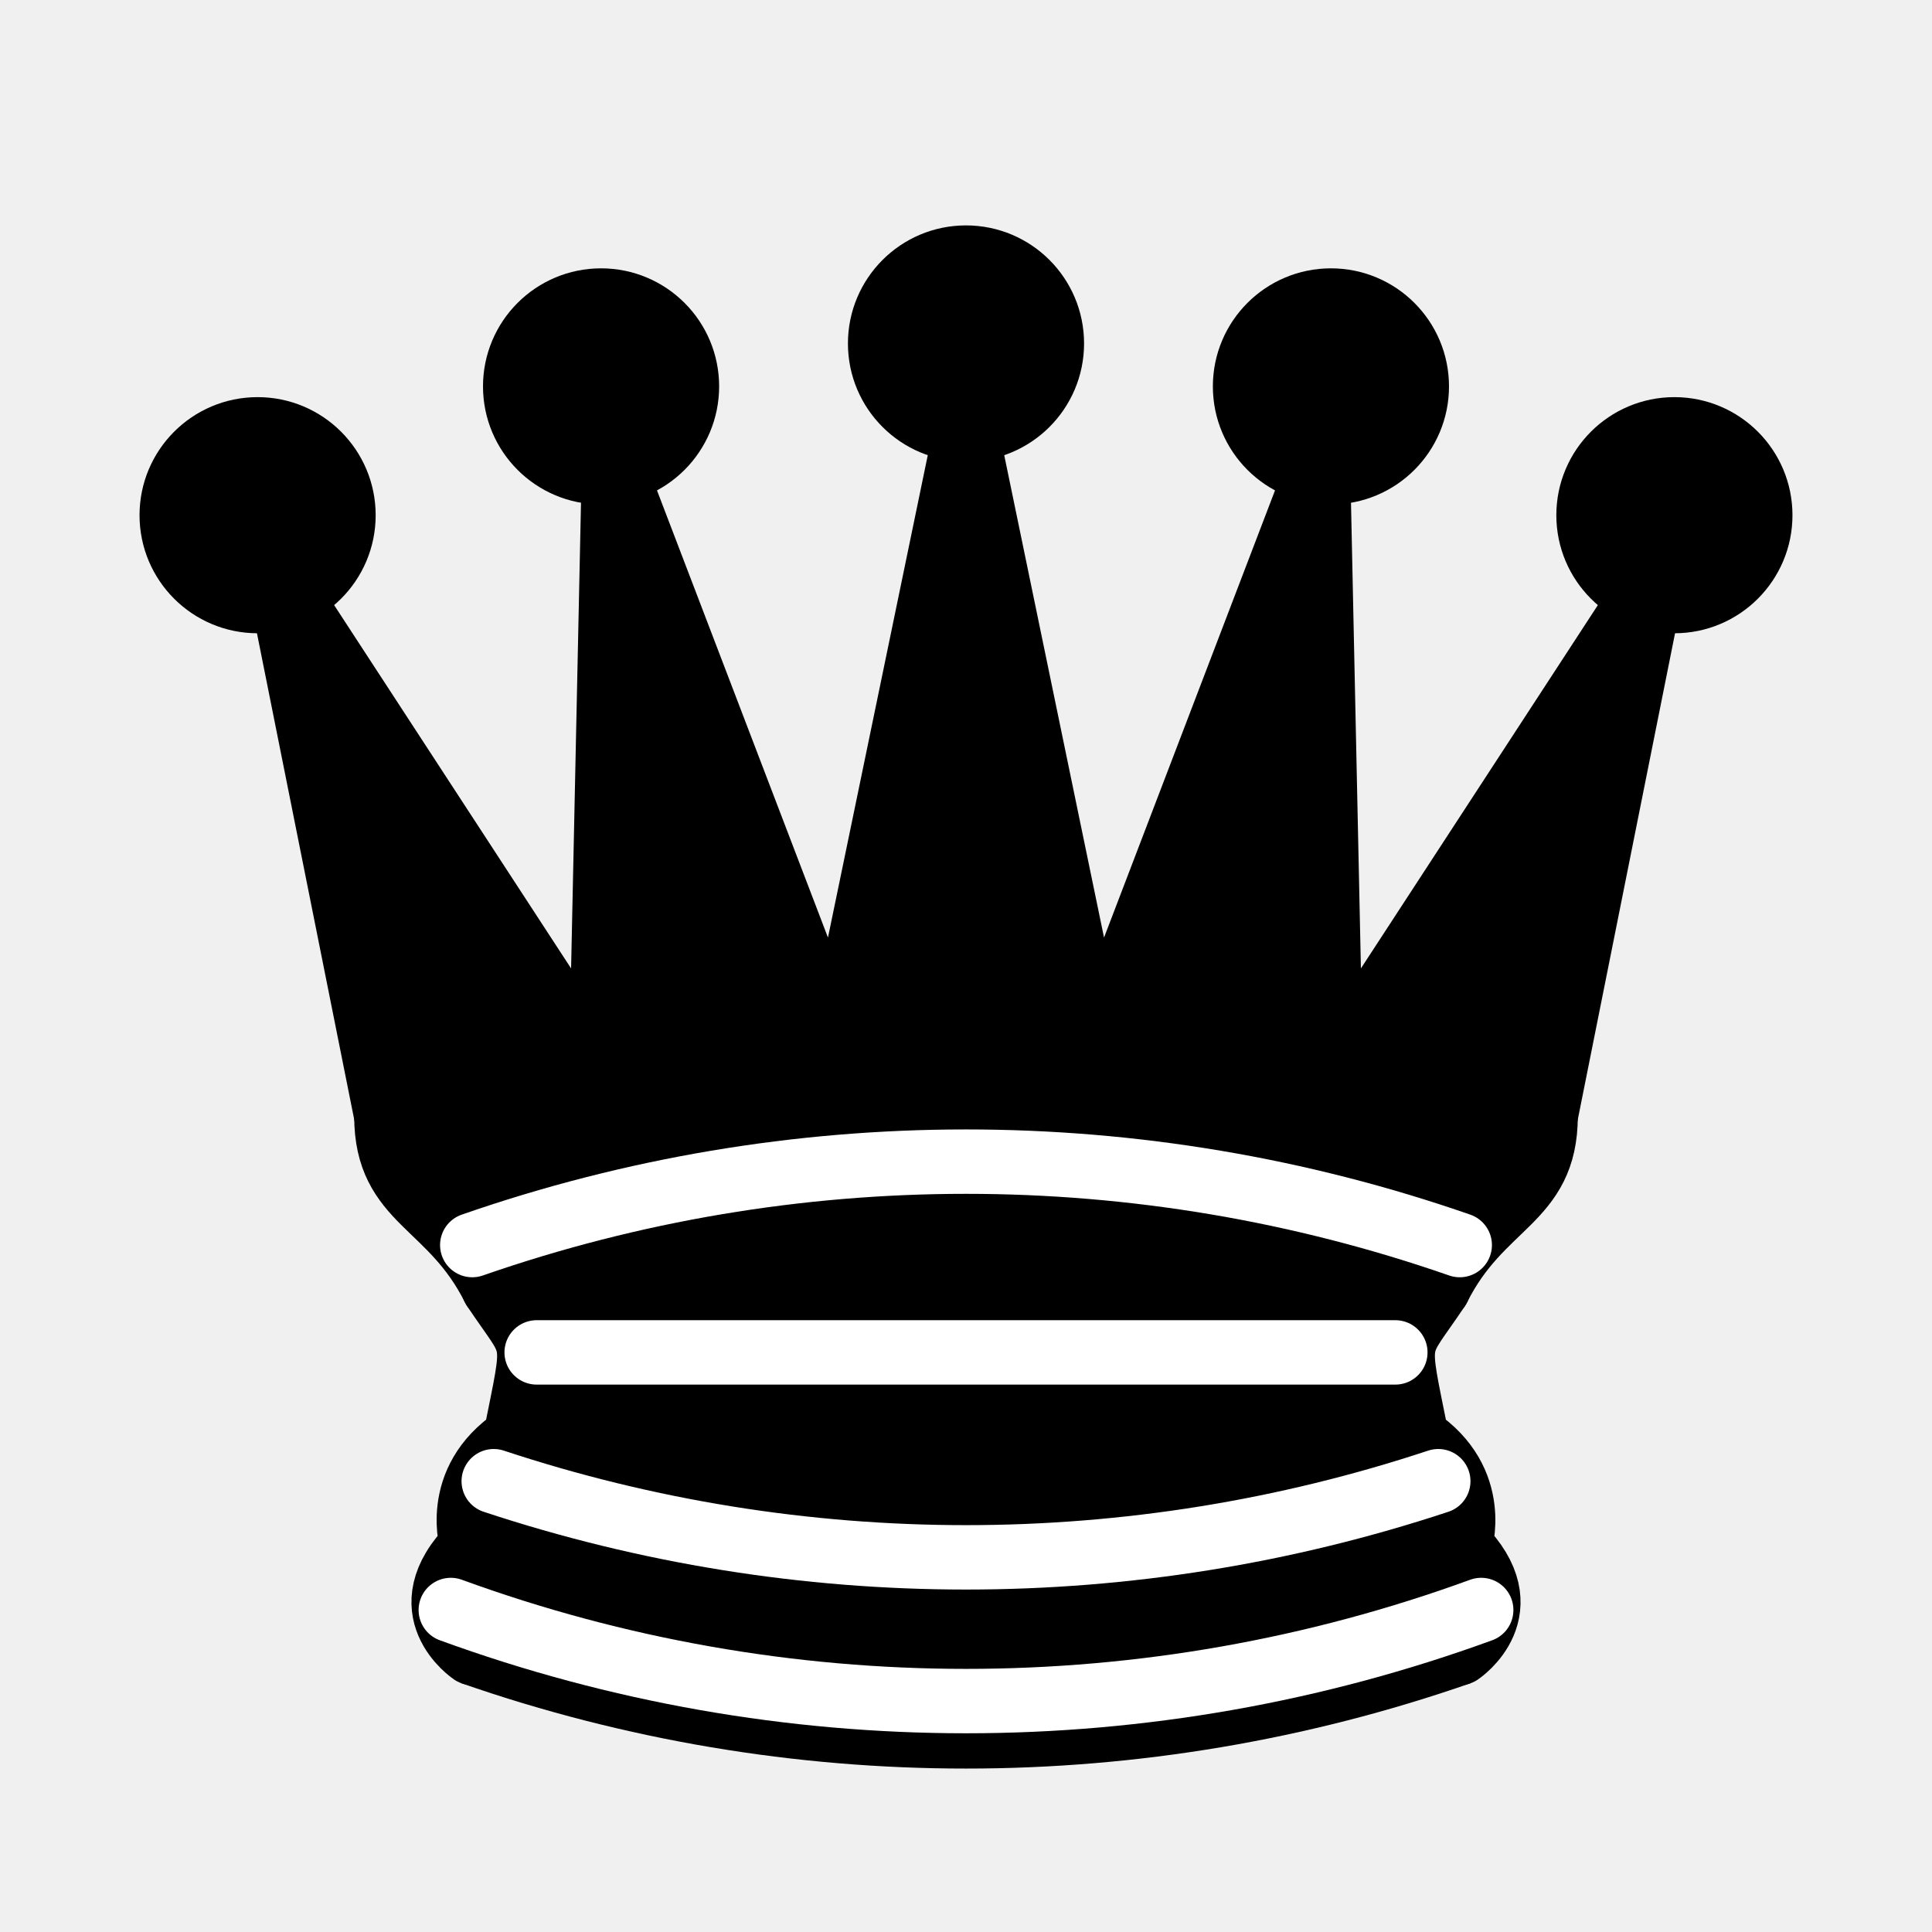
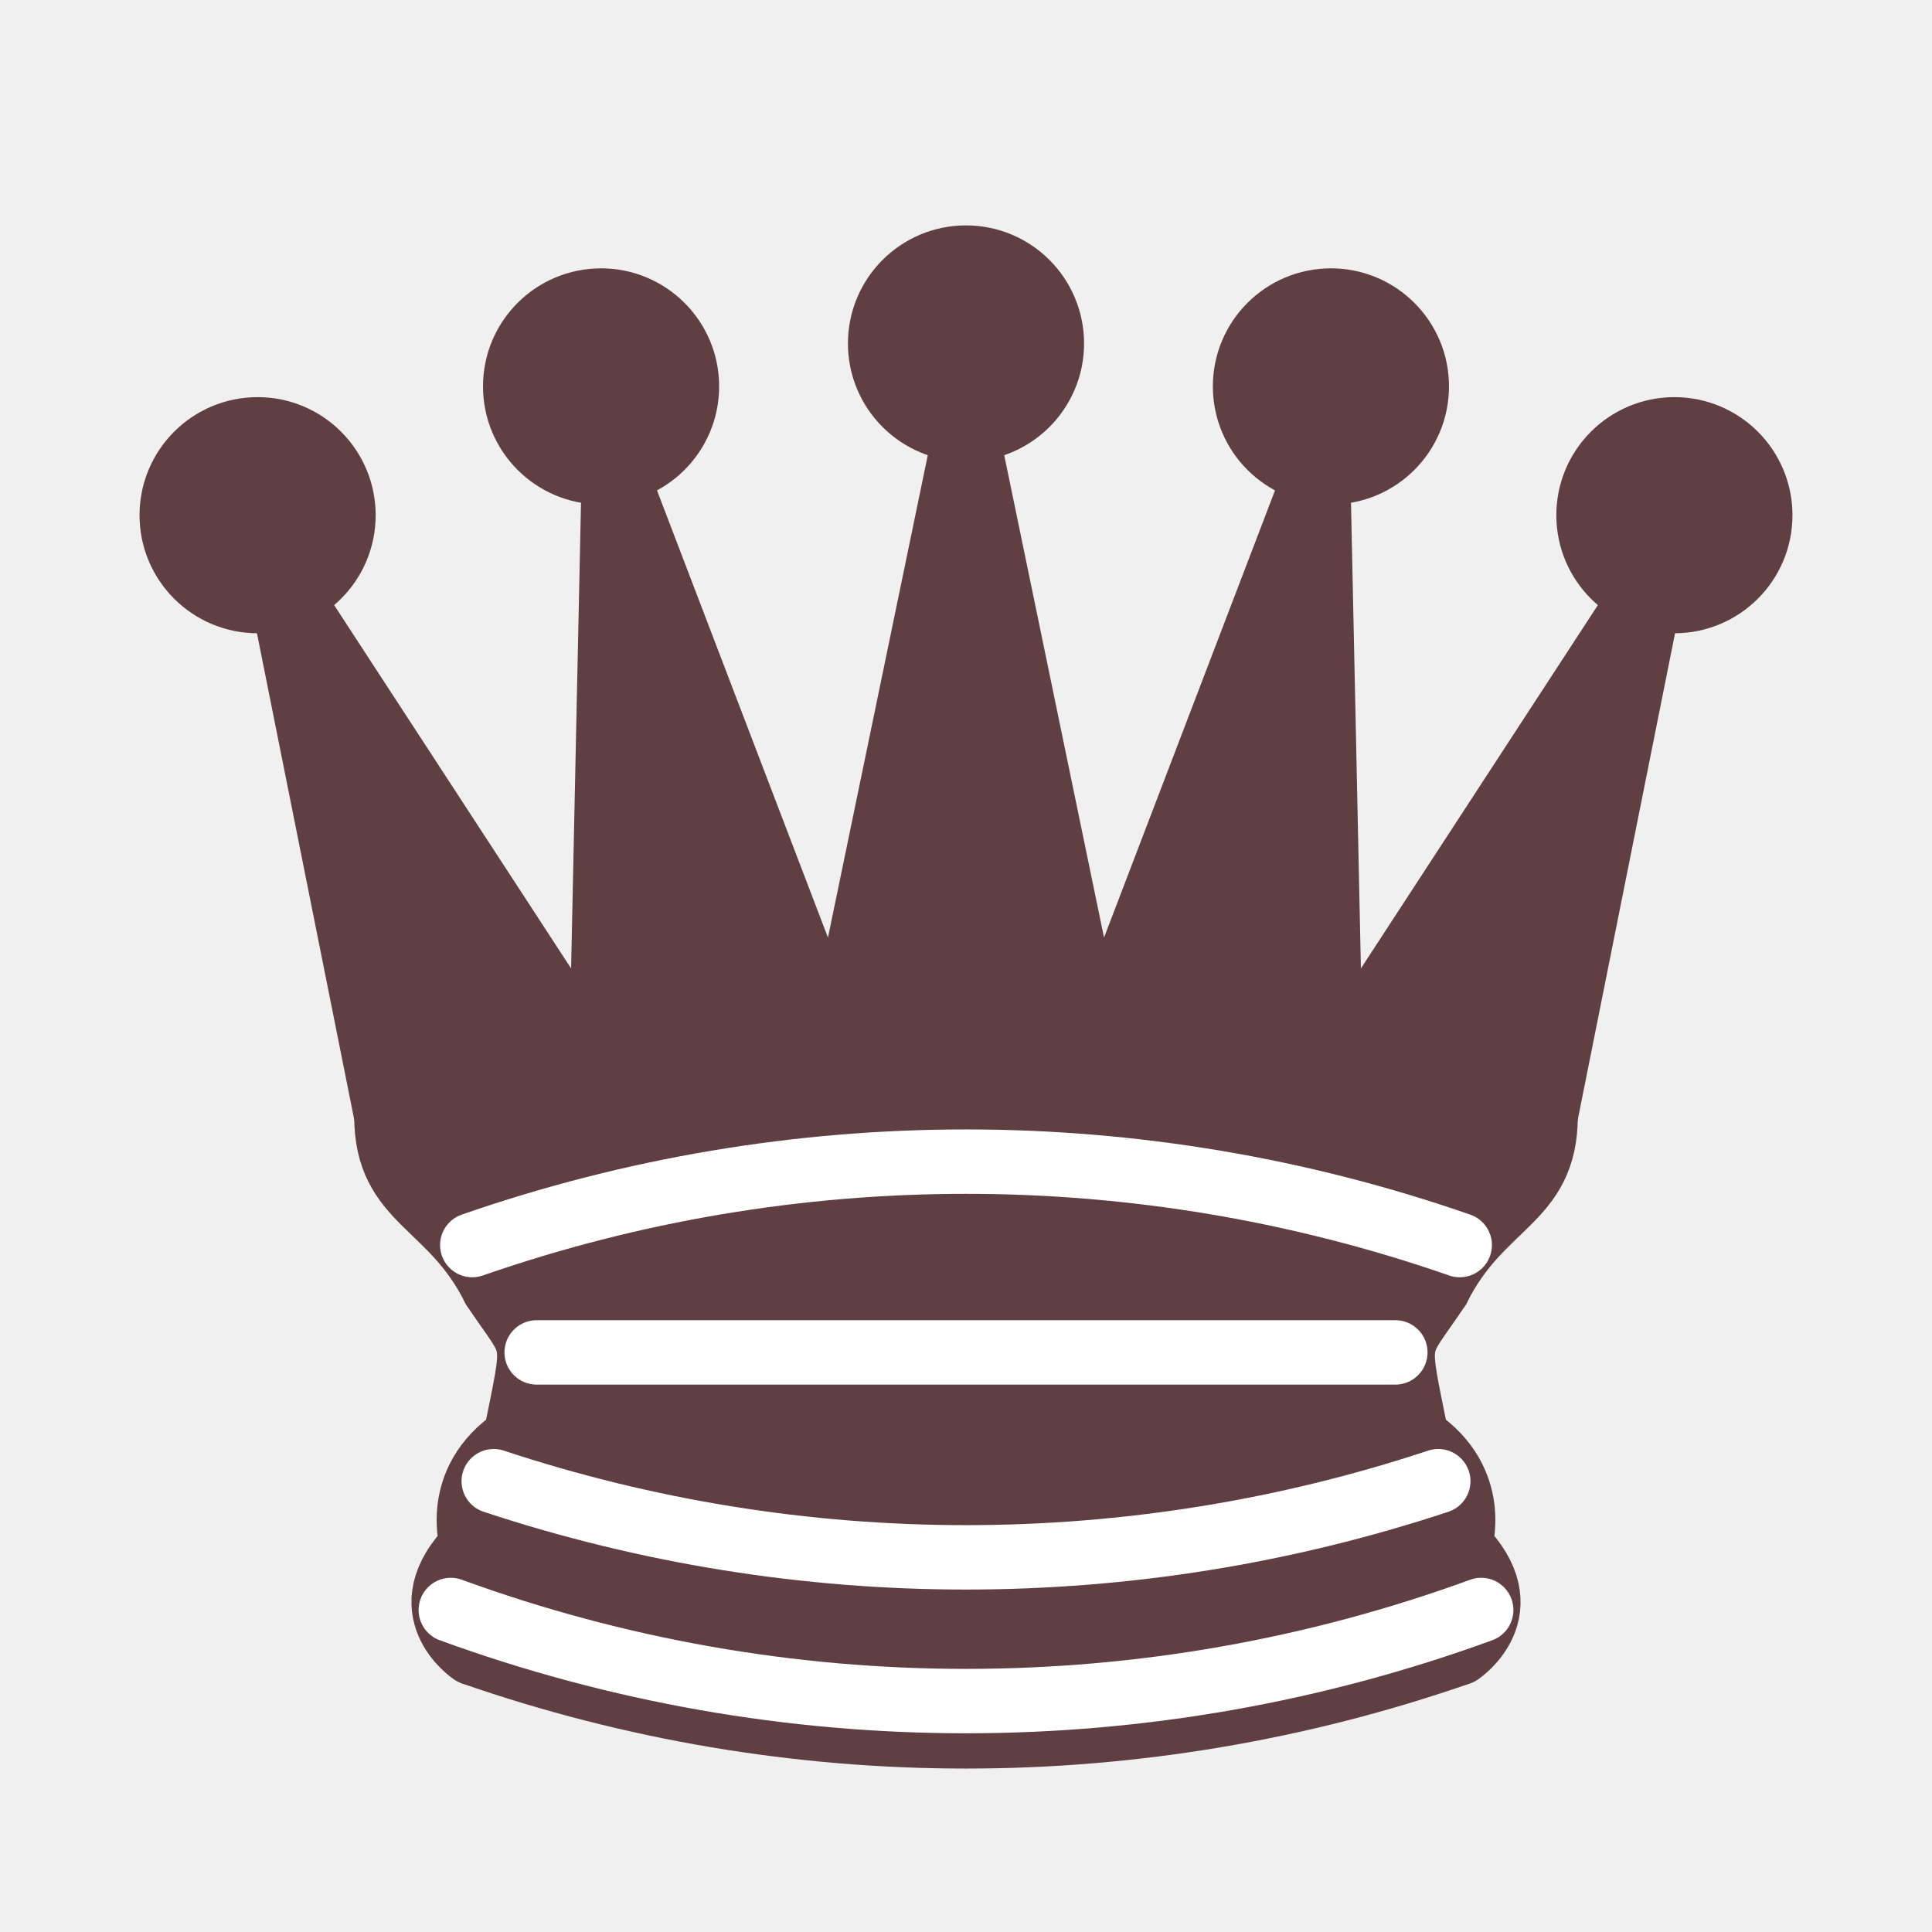
<svg xmlns="http://www.w3.org/2000/svg" version="1.1" width="45" height="45">
-   <g style="fill:#000000;stroke:#000000;stroke-width:1.5; stroke-linecap:round;stroke-linejoin:round">
-     <path d="M 9,26 C 17.5,24.5 30,24.5 36,26 L 38.5,13.5 L 31,25 L 30.7,10.9 L 25.5,24.5 L 22.5,10 L 19.5,24.5 L 14.3,10.9 L 14,25 L 6.5,13.5 L 9,26 z" style="stroke-linecap:butt;fill:#000000" />
+   <g style="fill:#603f42;stroke:#603f42;stroke-width:1.5; stroke-linecap:round;stroke-linejoin:round">
+     <path d="M 9,26 C 17.5,24.5 30,24.5 36,26 L 38.5,13.5 L 31,25 L 30.7,10.9 L 25.5,24.5 L 22.5,10 L 19.5,24.5 L 14.3,10.9 L 14,25 L 6.5,13.5 L 9,26 z" style="stroke-linecap:butt;fill:#603f42" />
    <path d="m 9,26 c 0,2 1.5,2 2.5,4 1,1.5 1,1 0.5,3.5 -1.5,1 -1,2.5 -1,2.5 -1.5,1.5 0,2.5 0,2.5 6.5,1 16.5,1 23,0 0,0 1.5,-1 0,-2.5 0,0 0.5,-1.5 -1,-2.5 -0.5,-2.5 -0.5,-2 0.5,-3.5 1,-2 2.5,-2 2.5,-4 -8.5,-1.5 -18.5,-1.5 -27,0 z" />
    <path d="M 11.5,30 C 15,29 30,29 33.5,30" />
    <path d="m 12,33.5 c 6,-1 15,-1 21,0" />
    <circle cx="6" cy="12" r="2" />
    <circle cx="14" cy="9" r="2" />
    <circle cx="22.5" cy="8" r="2" />
    <circle cx="31" cy="9" r="2" />
    <circle cx="39" cy="12" r="2" />
-     <path d="M 11,38.5 A 35,35 1 0 0 34,38.5" style="fill:none; stroke:#000000;stroke-linecap:butt;" />
+     <path d="M 11,38.5 A 35,35 1 0 0 34,38.5" style="fill:none; stroke:#603f42;stroke-linecap:butt;" />
    <g style="fill:none; stroke:#ffffff;">
      <path d="M 11,29 A 35,35 1 0 1 34,29" />
      <path d="M 12.5,31.5 L 32.5,31.5" />
      <path d="M 11.5,34.5 A 35,35 1 0 0 33.5,34.5" />
      <path d="M 10.5,37.5 A 35,35 1 0 0 34.5,37.5" />
    </g>
  </g>
</svg>
